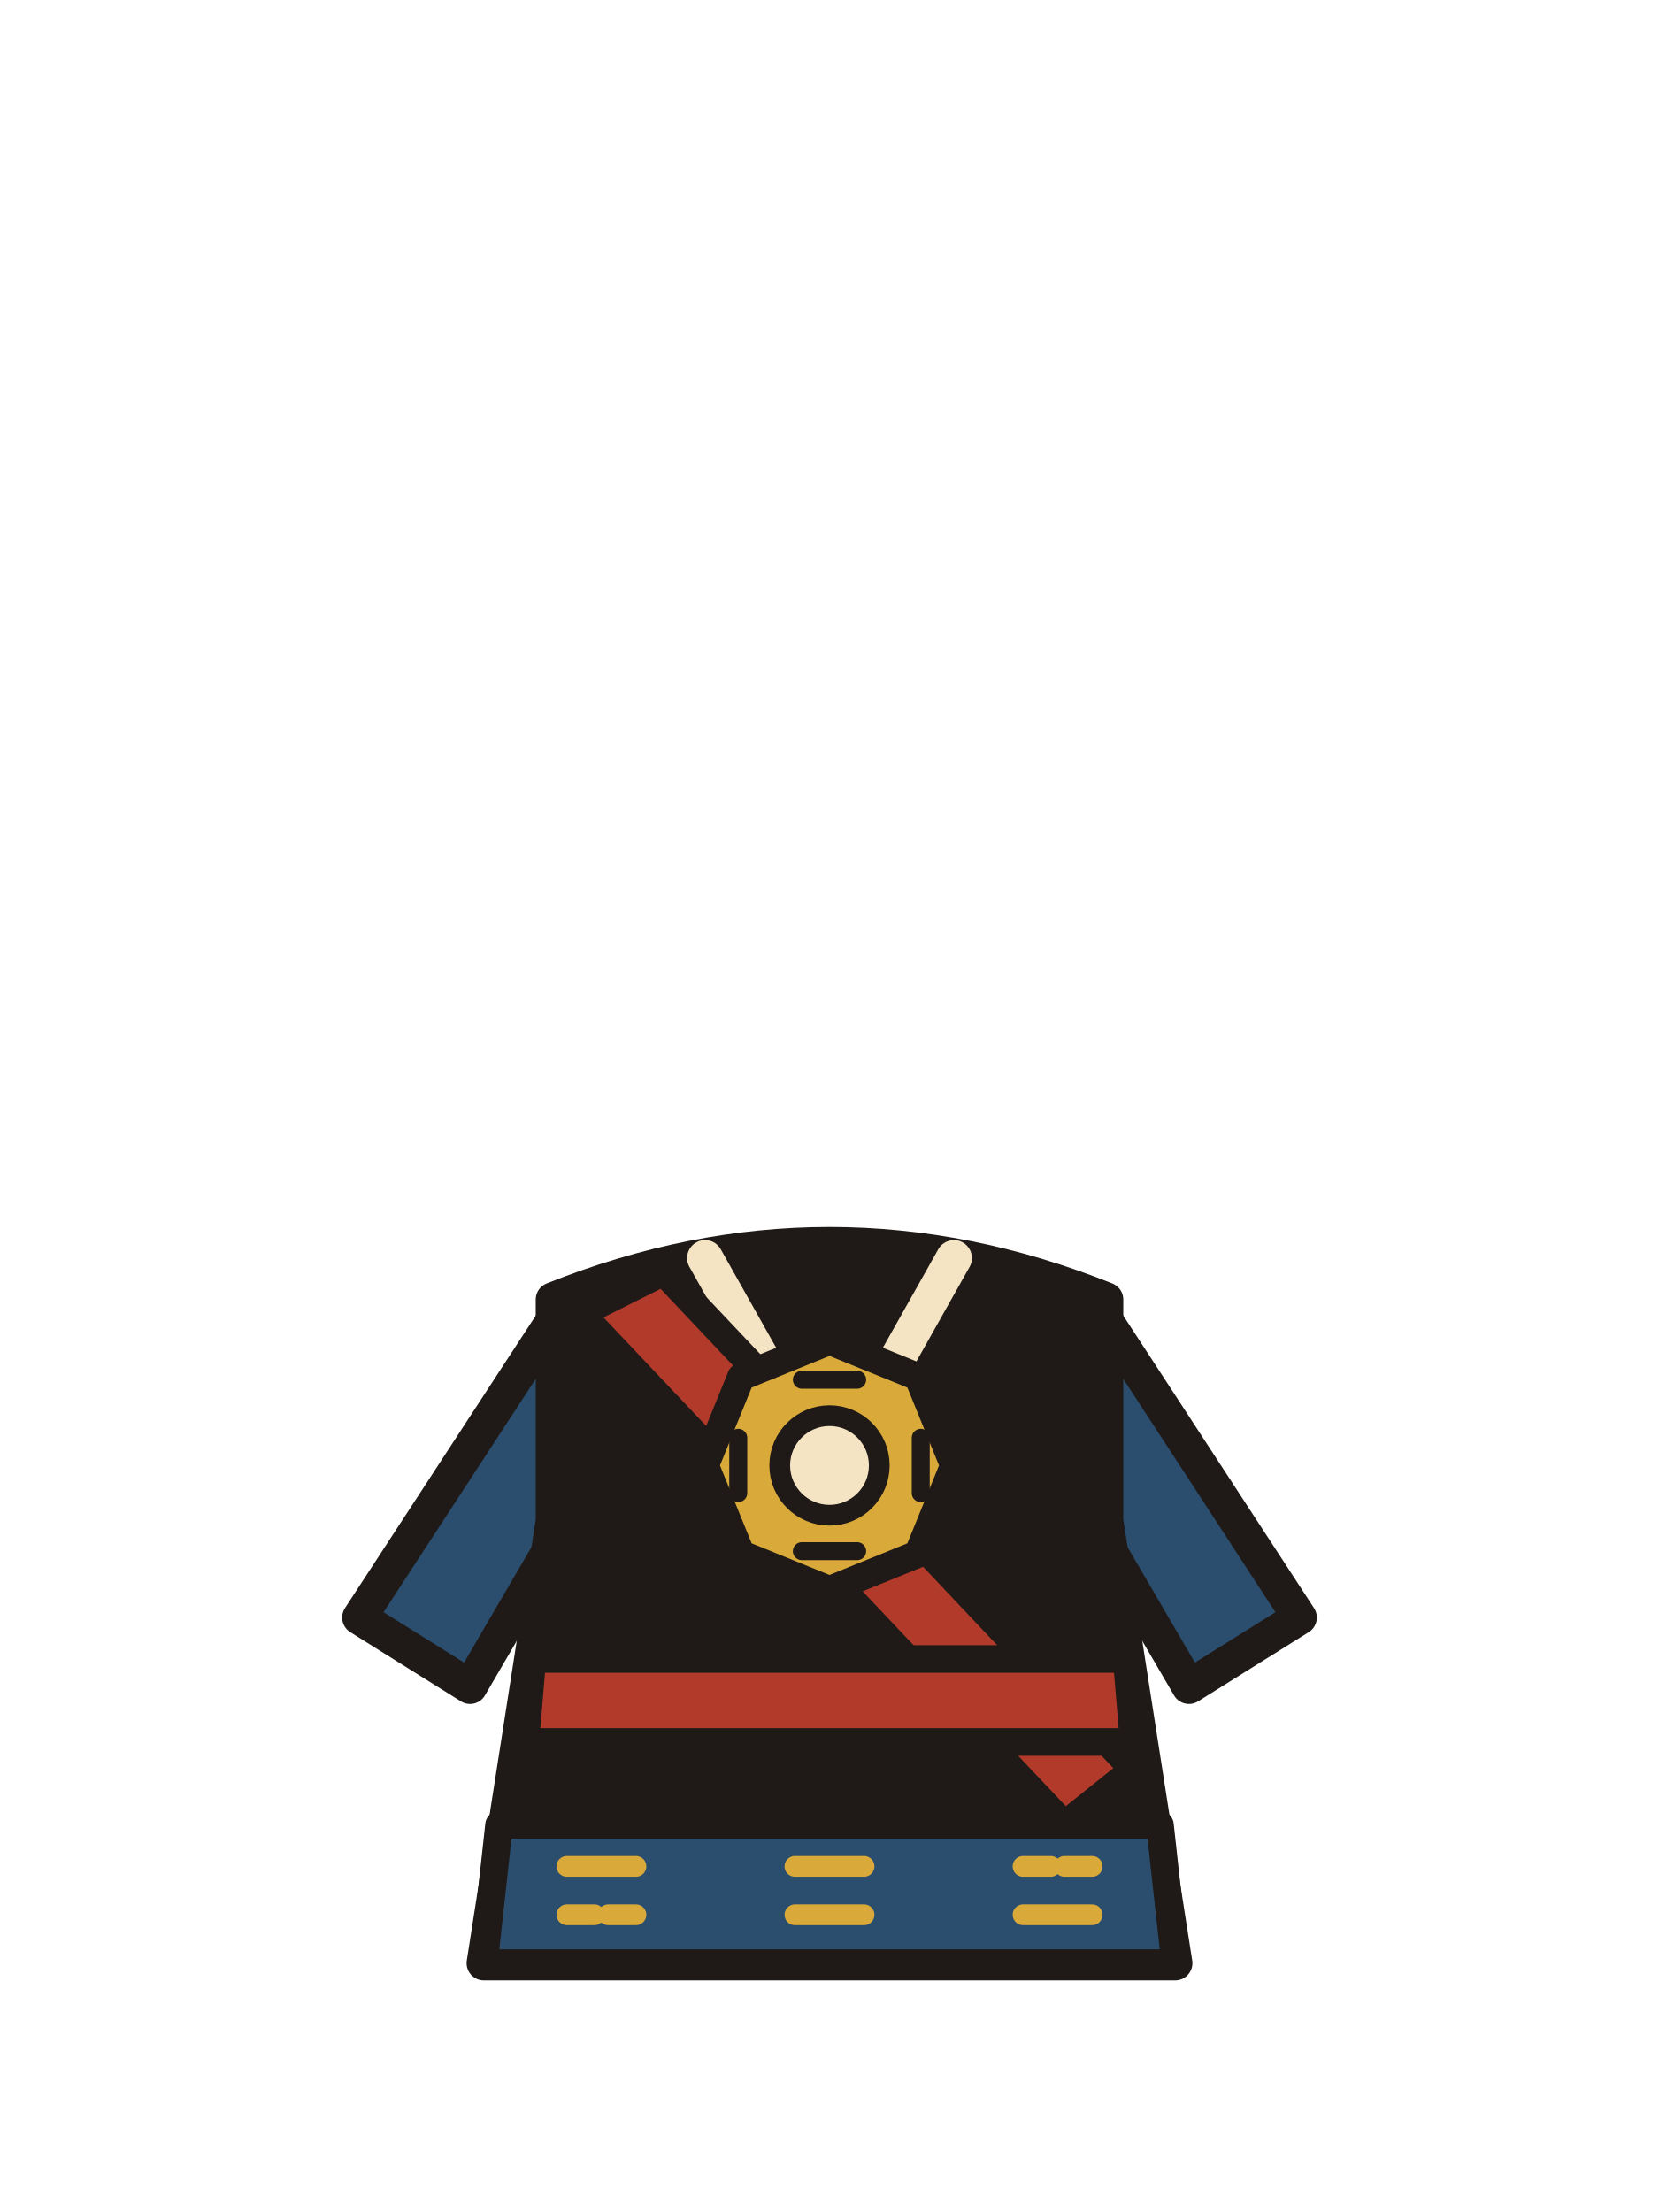
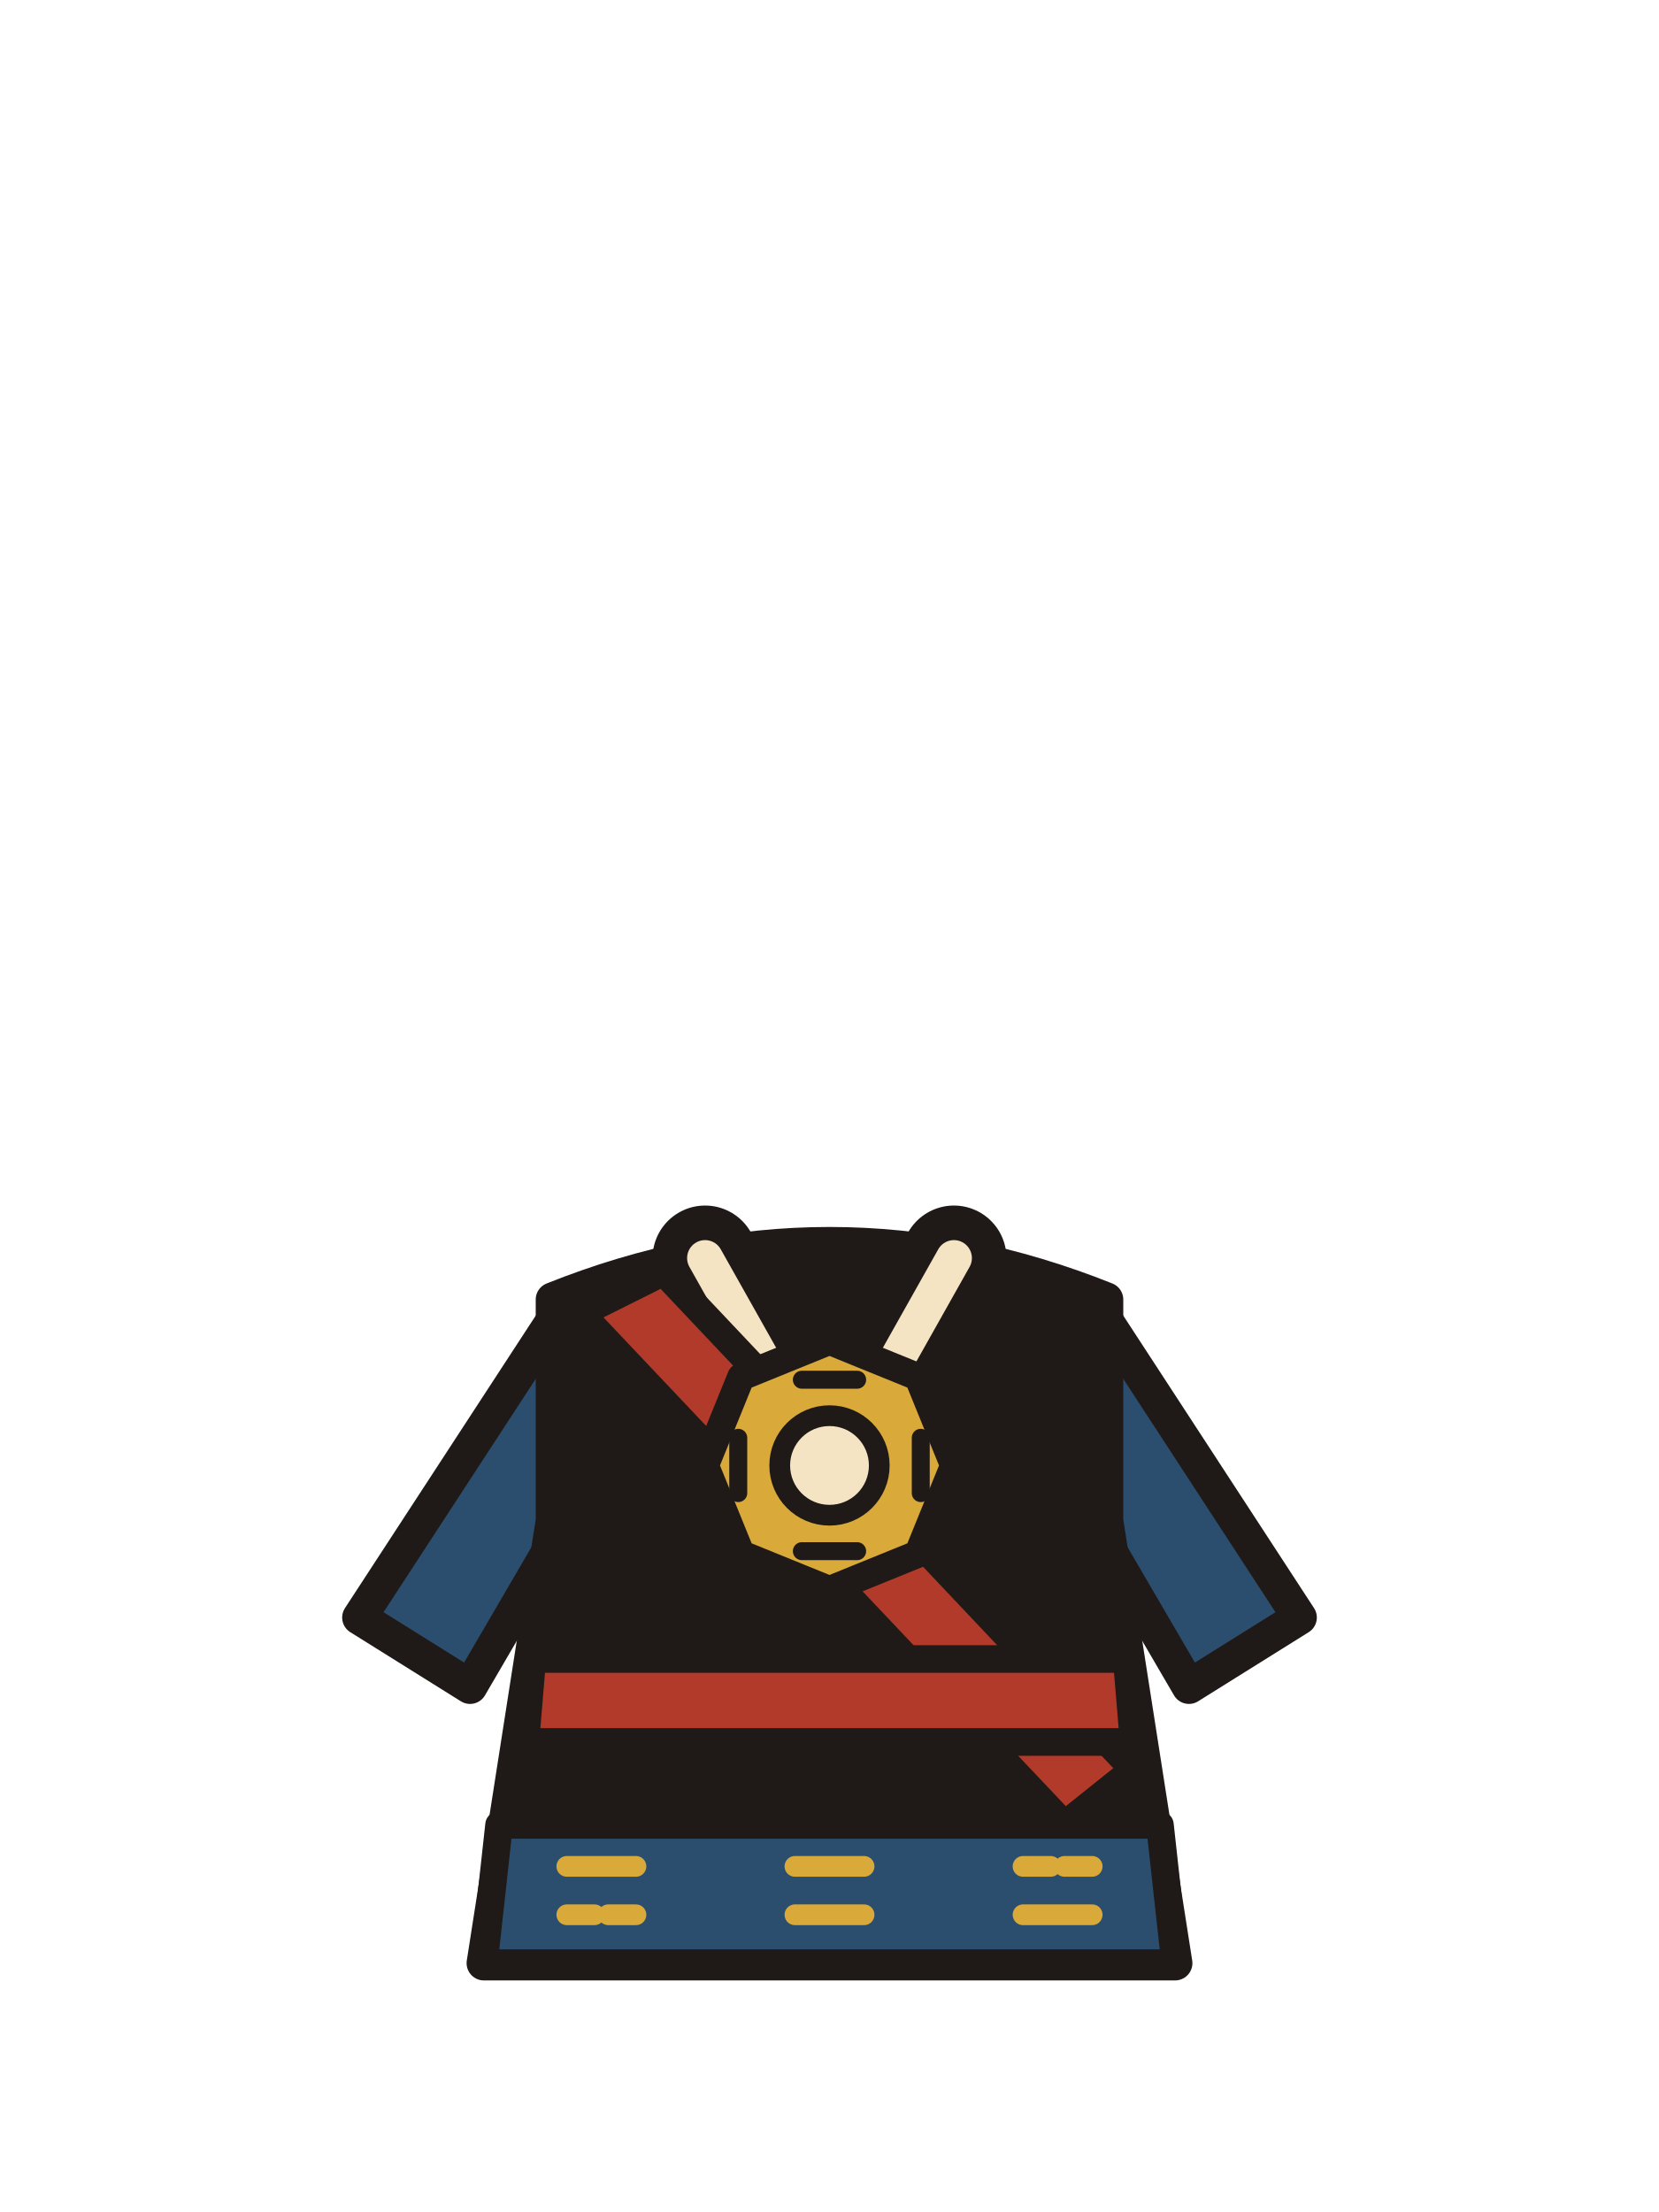
<svg xmlns="http://www.w3.org/2000/svg" viewBox="0 0 120 160">
  <g id="layer-outfit" stroke="#1F1A17" stroke-width="2.5" stroke-linejoin="round" stroke-linecap="round">
    <path d="M41 94 L26 117 L34 122 L41 110 Z M79 94 L94 117 L86 122 L79 110 Z" fill="#2B4E6E" />
    <path d="M40 94 Q60 86 80 94 L80 110 L85 142 L35 142 L40 110 Z" fill="#1F1A17" />
+     <path d="M51 91 L60 107 L69 91" fill="none" stroke-width="7.6" />
    <path d="M51 91 L60 107 L69 91" fill="none" stroke="#F4E4C4" stroke-width="2.6" />
    <path d="M42 95 L48 92 L82 128 L77 132 Z" fill="#B23A2A" stroke-width="2" />
    <path d="M38.5 120 L81.5 120 L82 126 L38 126 Z" fill="#B23A2A" stroke-width="2" />
    <path d="M60 97 L66.4 99.6 L69 106 L66.4 112.4 L60 115 L53.6 112.4 L51 106 L53.6 99.6 Z" fill="#D9A93A" stroke-width="2" />
    <circle cx="60" cy="106" r="3.6" fill="#F4E4C4" stroke-width="1.5" />
    <path d="M58 99.8 L62 99.8 M58 112.2 L62 112.2 M53.4 104 L53.4 108 M66.6 104 L66.6 108" fill="none" stroke-width="1.3" />
    <path d="M36.1 132 L83.9 132 L85 142 L35 142 Z" fill="#2B4E6E" stroke-width="2" />
    <path d="M41 135 L46 135 M41 138.5 L43 138.5 M44 138.5 L46 138.5 M57.5 135 L62.5 135 M57.5 138.5 L62.5 138.5 M74 135 L76 135 M77 135 L79 135 M74 138.5 L79 138.5" fill="none" stroke="#D9A93A" stroke-width="1.5" />
  </g>
</svg>
